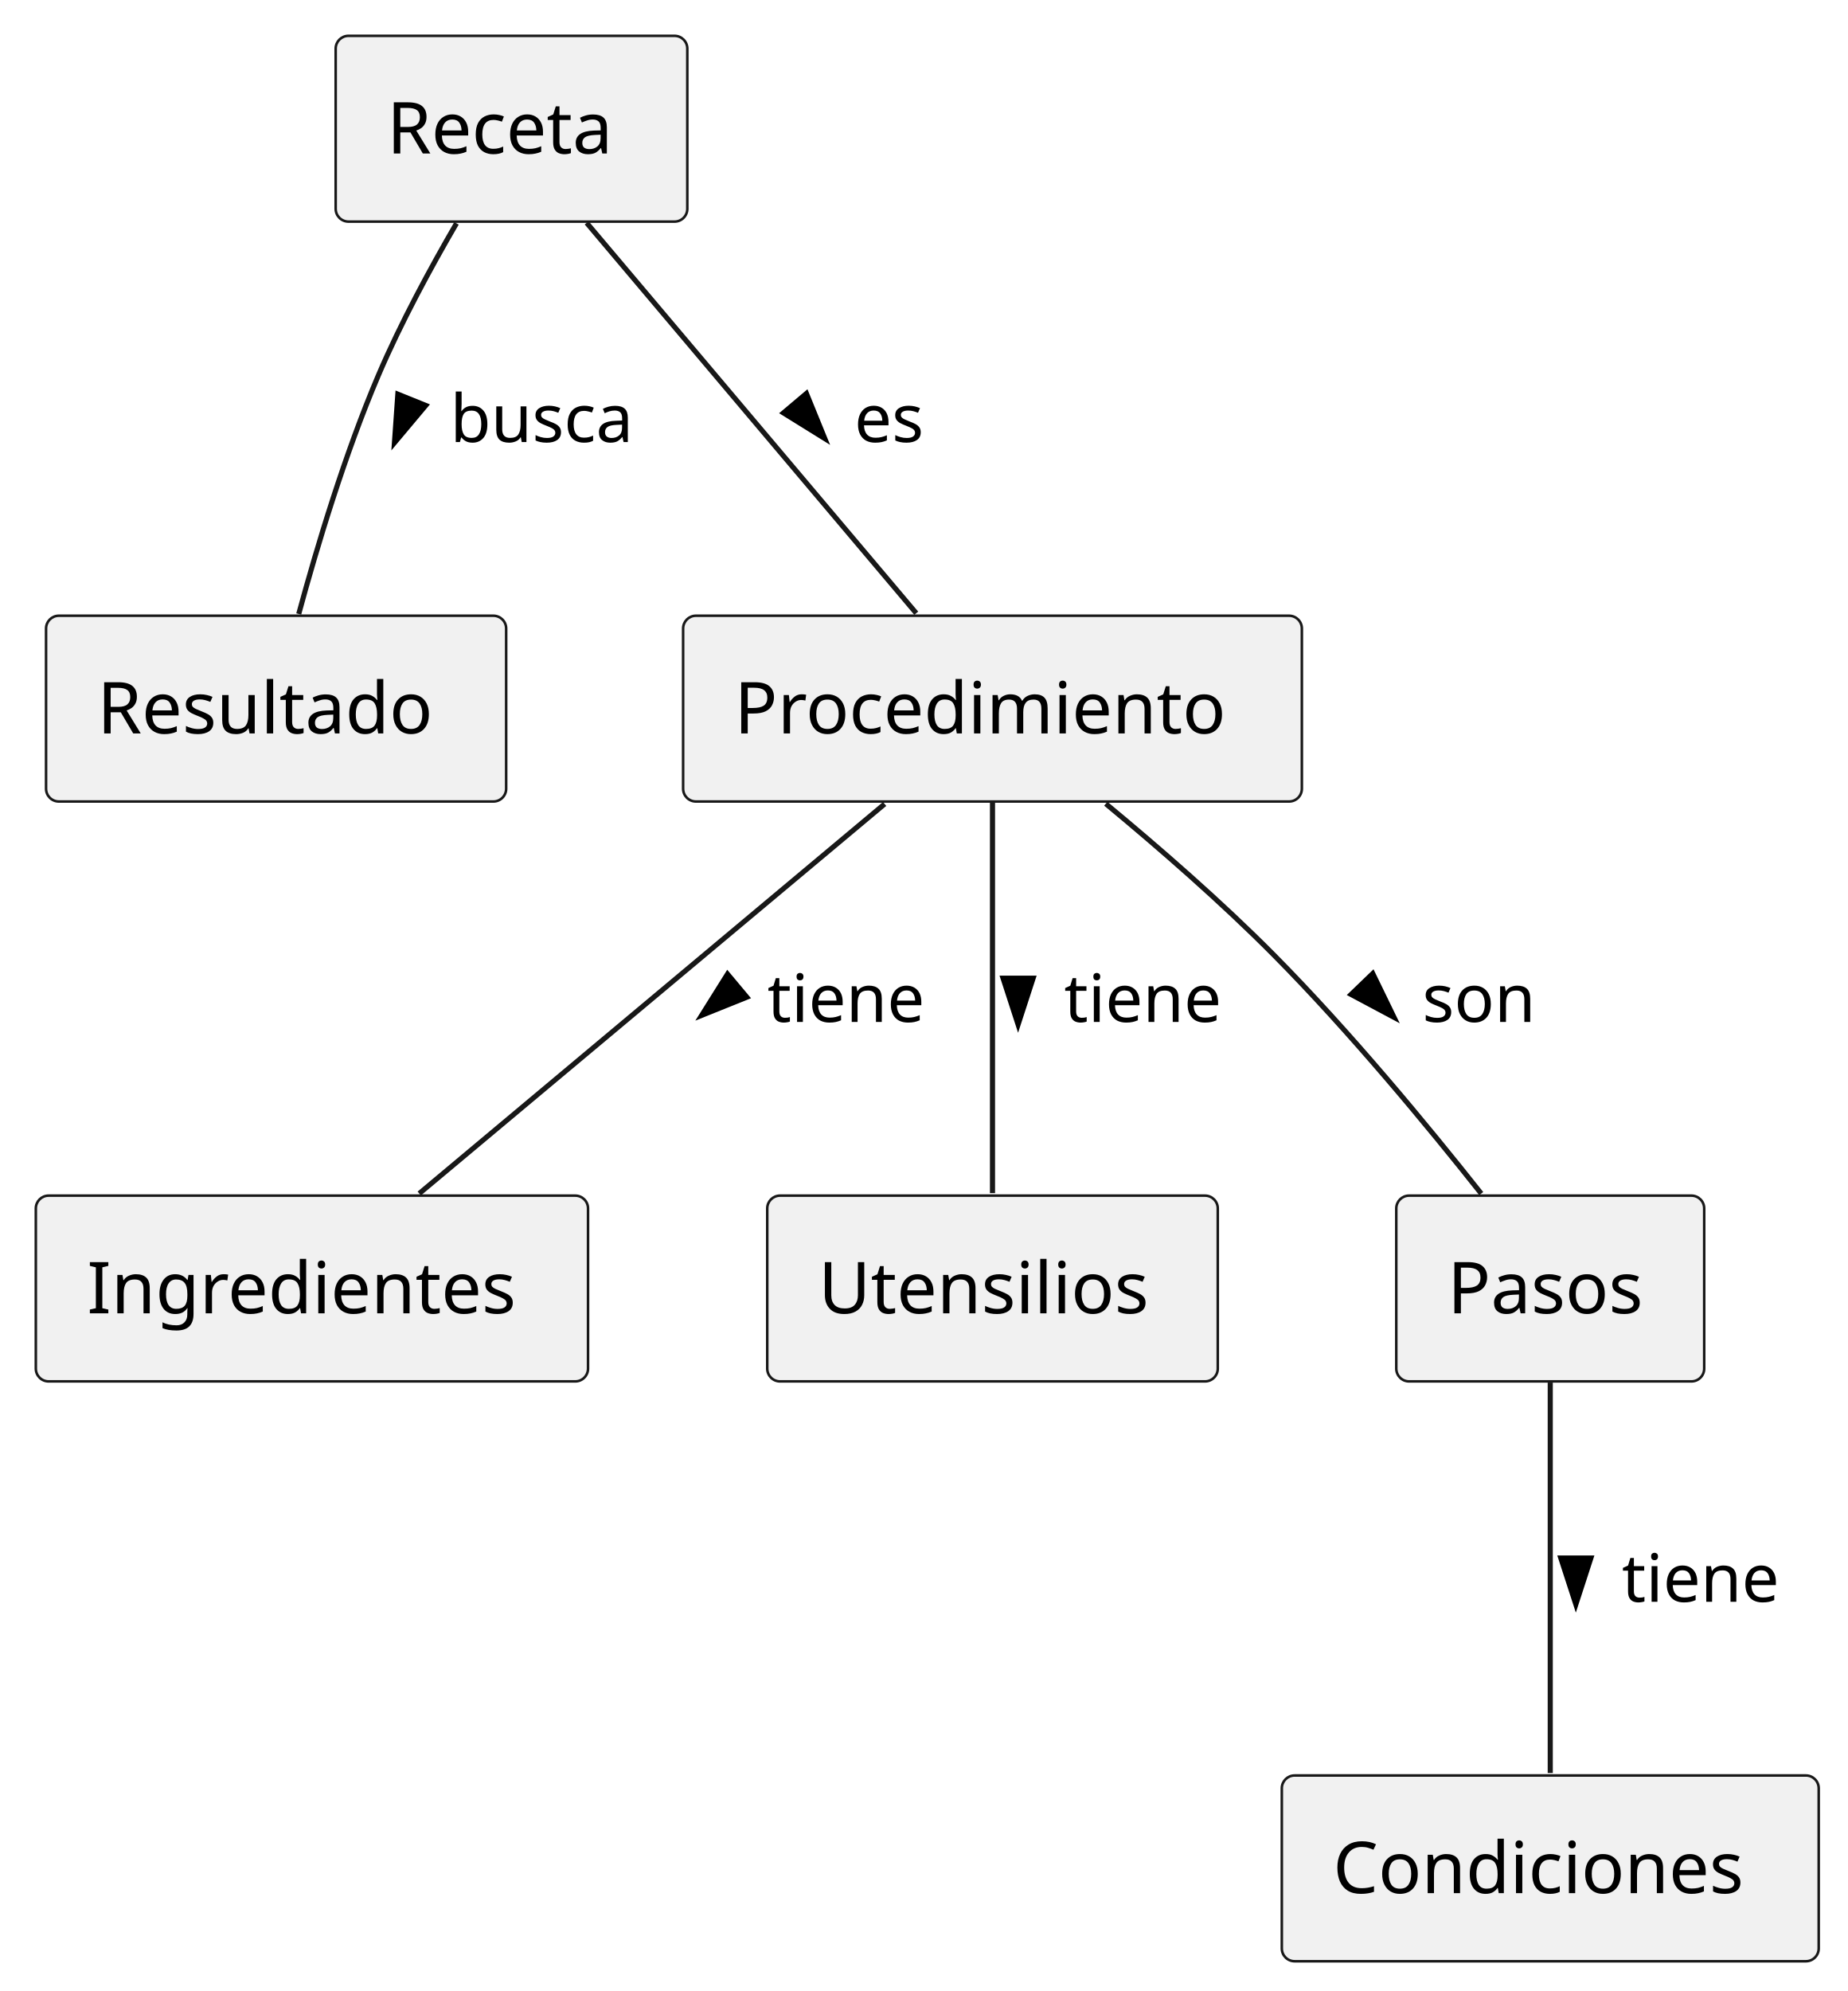
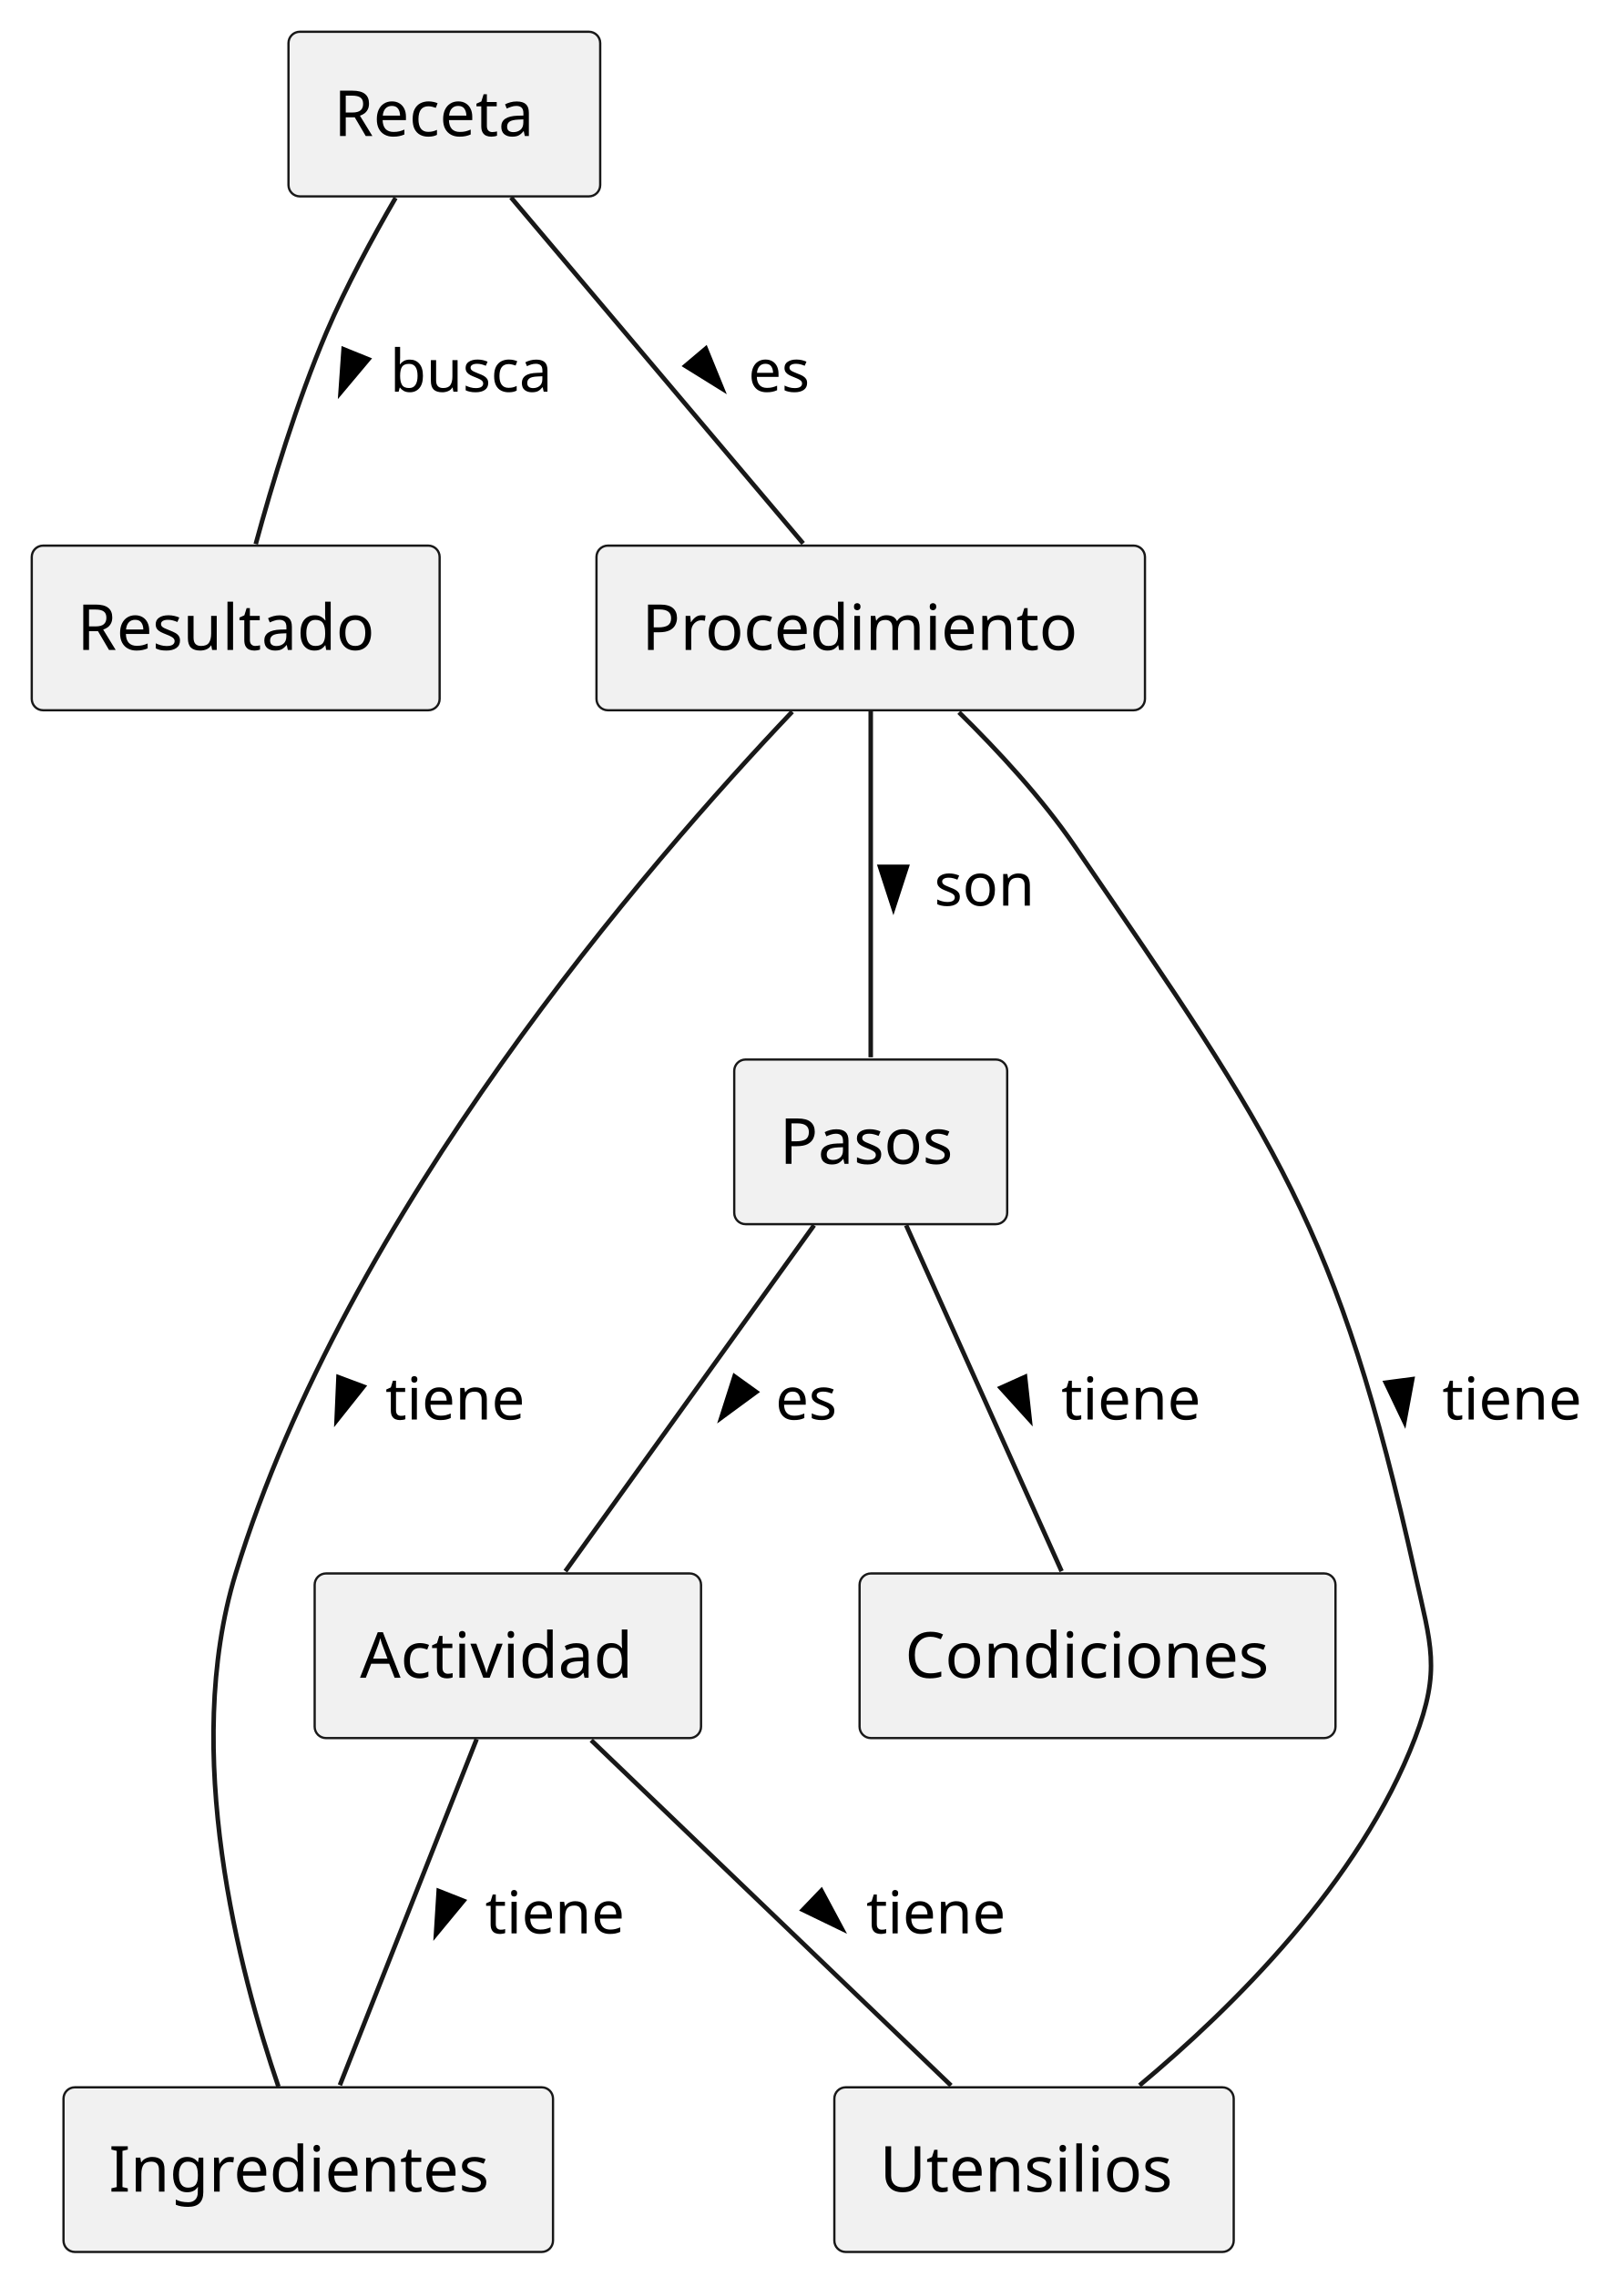
- <svg xmlns="http://www.w3.org/2000/svg" contentStyleType="text/css" data-diagram-type="DESCRIPTION" height="389px" preserveAspectRatio="none" style="width:361px;height:389px;background:#FFFFFF;" version="1.1" viewBox="0 0 361 389" width="361px" zoomAndPan="magnify">
+ <svg xmlns="http://www.w3.org/2000/svg" contentStyleType="text/css" data-diagram-type="DESCRIPTION" height="502px" preserveAspectRatio="none" style="width:358px;height:502px;background:#FFFFFF;" version="1.1" viewBox="0 0 358 502" width="358px" zoomAndPan="magnify">
  <defs />
  <g>
    <g class="entity" data-entity="Receta" data-source-line="1" data-uid="ent0002" id="entity_Receta">
-       <rect fill="#F1F1F1" height="36.297" rx="2.5" ry="2.5" style="stroke:#181818;stroke-width:0.5;" width="68.72" x="65.6" y="7" />
-       <text fill="#000000" font-family="sans-serif" font-size="14" lengthAdjust="spacing" textLength="48.72" x="75.6" y="29.995">Receta</text>
+       <rect fill="#F1F1F1" height="36.297" rx="2.5" ry="2.5" style="stroke:#181818;stroke-width:0.5;" width="68.72" x="63.6" y="7" />
+       <text fill="#000000" font-family="sans-serif" font-size="14" lengthAdjust="spacing" textLength="48.72" x="73.6" y="29.995">Receta</text>
    </g>
    <g class="entity" data-entity="Resultado" data-source-line="2" data-uid="ent0003" id="entity_Resultado">
-       <rect fill="#F1F1F1" height="36.297" rx="2.5" ry="2.5" style="stroke:#181818;stroke-width:0.5;" width="89.918" x="9" y="120.3" />
-       <text fill="#000000" font-family="sans-serif" font-size="14" lengthAdjust="spacing" textLength="69.918" x="19" y="143.295">Resultado</text>
+       <rect fill="#F1F1F1" height="36.297" rx="2.5" ry="2.5" style="stroke:#181818;stroke-width:0.5;" width="89.918" x="7" y="120.29" />
+       <text fill="#000000" font-family="sans-serif" font-size="14" lengthAdjust="spacing" textLength="69.918" x="17" y="143.285">Resultado</text>
    </g>
    <g class="entity" data-entity="Ingredientes" data-source-line="3" data-uid="ent0004" id="entity_Ingredientes">
-       <rect fill="#F1F1F1" height="36.297" rx="2.5" ry="2.5" style="stroke:#181818;stroke-width:0.5;" width="107.917" x="7" y="233.6" />
-       <text fill="#000000" font-family="sans-serif" font-size="14" lengthAdjust="spacing" textLength="87.917" x="17" y="256.595">Ingredientes</text>
+       <rect fill="#F1F1F1" height="36.297" rx="2.5" ry="2.5" style="stroke:#181818;stroke-width:0.5;" width="107.917" x="14" y="460.18" />
+       <text fill="#000000" font-family="sans-serif" font-size="14" lengthAdjust="spacing" textLength="87.917" x="24" y="483.175">Ingredientes</text>
    </g>
    <g class="entity" data-entity="Procedimiento" data-source-line="4" data-uid="ent0005" id="entity_Procedimiento">
-       <rect fill="#F1F1F1" height="36.297" rx="2.5" ry="2.5" style="stroke:#181818;stroke-width:0.5;" width="120.919" x="133.5" y="120.3" />
-       <text fill="#000000" font-family="sans-serif" font-size="14" lengthAdjust="spacing" textLength="100.919" x="143.5" y="143.295">Procedimiento</text>
+       <rect fill="#F1F1F1" height="36.297" rx="2.5" ry="2.5" style="stroke:#181818;stroke-width:0.5;" width="120.919" x="131.5" y="120.29" />
+       <text fill="#000000" font-family="sans-serif" font-size="14" lengthAdjust="spacing" textLength="100.919" x="141.5" y="143.285">Procedimiento</text>
    </g>
    <g class="entity" data-entity="Utensilios" data-source-line="5" data-uid="ent0006" id="entity_Utensilios">
-       <rect fill="#F1F1F1" height="36.297" rx="2.5" ry="2.5" style="stroke:#181818;stroke-width:0.5;" width="88.045" x="149.94" y="233.6" />
-       <text fill="#000000" font-family="sans-serif" font-size="14" lengthAdjust="spacing" textLength="68.045" x="159.94" y="256.595">Utensilios</text>
+       <rect fill="#F1F1F1" height="36.297" rx="2.5" ry="2.5" style="stroke:#181818;stroke-width:0.5;" width="88.045" x="183.94" y="460.18" />
+       <text fill="#000000" font-family="sans-serif" font-size="14" lengthAdjust="spacing" textLength="68.045" x="193.94" y="483.175">Utensilios</text>
    </g>
    <g class="entity" data-entity="Pasos" data-source-line="6" data-uid="ent0007" id="entity_Pasos">
-       <rect fill="#F1F1F1" height="36.297" rx="2.5" ry="2.5" style="stroke:#181818;stroke-width:0.5;" width="60.175" x="272.87" y="233.6" />
-       <text fill="#000000" font-family="sans-serif" font-size="14" lengthAdjust="spacing" textLength="40.175" x="282.87" y="256.595">Pasos</text>
+       <rect fill="#F1F1F1" height="36.297" rx="2.5" ry="2.5" style="stroke:#181818;stroke-width:0.5;" width="60.175" x="161.87" y="233.59" />
+       <text fill="#000000" font-family="sans-serif" font-size="14" lengthAdjust="spacing" textLength="40.175" x="171.87" y="256.585">Pasos</text>
    </g>
    <g class="entity" data-entity="Condiciones" data-source-line="7" data-uid="ent0008" id="entity_Condiciones">
-       <rect fill="#F1F1F1" height="36.297" rx="2.5" ry="2.5" style="stroke:#181818;stroke-width:0.5;" width="104.923" x="250.5" y="346.89" />
-       <text fill="#000000" font-family="sans-serif" font-size="14" lengthAdjust="spacing" textLength="84.923" x="260.5" y="369.885">Condiciones</text>
+       <rect fill="#F1F1F1" height="36.297" rx="2.5" ry="2.5" style="stroke:#181818;stroke-width:0.5;" width="104.923" x="189.5" y="346.89" />
+       <text fill="#000000" font-family="sans-serif" font-size="14" lengthAdjust="spacing" textLength="84.923" x="199.5" y="369.885">Condiciones</text>
    </g>
-     <g class="link" data-entity-1="Receta" data-entity-2="Resultado" data-source-line="9" data-uid="lnk9" id="link_Receta_Resultado">
-       <path d="M89.21,43.64 C84.15,52.34 78.29,63.15 73.96,73.3 C67.41,88.64 61.94,106.86 58.38,119.96" fill="none" id="Receta-Resultado" style="stroke:#181818;stroke-width:1;" />
-       <polygon fill="#000000" points="77.087,86.502,83.2,79.217,77.75,77.015,77.087,86.502" style="stroke:#000000;stroke-width:1;" />
-       <text fill="#000000" font-family="sans-serif" font-size="13" lengthAdjust="spacing" textLength="38.378" x="87.96" y="86.367">busca</text>
+     <g class="entity" data-entity="Actividad" data-source-line="8" data-uid="ent0009" id="entity_Actividad">
+       <rect fill="#F1F1F1" height="36.297" rx="2.5" ry="2.5" style="stroke:#181818;stroke-width:0.5;" width="85.181" x="69.37" y="346.89" />
+       <text fill="#000000" font-family="sans-serif" font-size="14" lengthAdjust="spacing" textLength="65.181" x="79.37" y="369.885">Actividad</text>
    </g>
-     <g class="link" data-entity-1="Receta" data-entity-2="Procedimiento" data-source-line="10" data-uid="lnk10" id="link_Receta_Procedimiento">
-       <path d="M114.65,43.54 C132.2,64.33 161.42,98.92 179.06,119.81" fill="none" id="Receta-Procedimiento" style="stroke:#181818;stroke-width:1;" />
-       <polygon fill="#000000" points="161.186,85.686,157.595,76.88,153.105,80.672,161.186,85.686" style="stroke:#000000;stroke-width:1;" />
-       <text fill="#000000" font-family="sans-serif" font-size="13" lengthAdjust="spacing" textLength="14.771" x="166.96" y="86.367">es</text>
+     <g class="link" data-entity-1="Receta" data-entity-2="Resultado" data-source-line="10" data-uid="lnk10" id="link_Receta_Resultado">
+       <path d="M87.21,43.63 C82.15,52.34 76.29,63.15 71.96,73.29 C65.42,88.64 59.94,106.86 56.38,119.95" fill="none" id="Receta-Resultado" style="stroke:#181818;stroke-width:1;" />
+       <polygon fill="#000000" points="75.087,86.492,81.2,79.207,75.75,77.005,75.087,86.492" style="stroke:#000000;stroke-width:1;" />
+       <text fill="#000000" font-family="sans-serif" font-size="13" lengthAdjust="spacing" textLength="38.378" x="85.96" y="86.357">busca</text>
    </g>
-     <g class="link" data-entity-1="Procedimiento" data-entity-2="Pasos" data-source-line="11" data-uid="lnk11" id="link_Procedimiento_Pasos">
-       <path d="M216.1,157.03 C226.43,165.58 238.69,176.23 248.96,186.6 C263.71,201.49 278.96,219.92 289.47,233.2" fill="none" id="Procedimiento-Pasos" style="stroke:#181818;stroke-width:1;" />
-       <polygon fill="#000000" points="272.429,198.768,268.27,190.214,264.037,194.292,272.429,198.768" style="stroke:#000000;stroke-width:1;" />
-       <text fill="#000000" font-family="sans-serif" font-size="13" lengthAdjust="spacing" textLength="22.966" x="277.96" y="199.667">son</text>
+     <g class="link" data-entity-1="Receta" data-entity-2="Procedimiento" data-source-line="11" data-uid="lnk11" id="link_Receta_Procedimiento">
+       <path d="M112.65,43.53 C130.2,64.32 159.42,98.91 177.06,119.81" fill="none" id="Receta-Procedimiento" style="stroke:#181818;stroke-width:1;" />
+       <polygon fill="#000000" points="159.186,85.677,155.596,76.87,151.105,80.662,159.186,85.677" style="stroke:#000000;stroke-width:1;" />
+       <text fill="#000000" font-family="sans-serif" font-size="13" lengthAdjust="spacing" textLength="14.771" x="164.96" y="86.357">es</text>
    </g>
-     <g class="link" data-entity-1="Procedimiento" data-entity-2="Ingredientes" data-source-line="12" data-uid="lnk12" id="link_Procedimiento_Ingredientes">
-       <path d="M172.88,157.08 C147.98,177.92 106.8,212.39 81.93,233.19" fill="none" id="Procedimiento-Ingredientes" style="stroke:#181818;stroke-width:1;" />
-       <polygon fill="#000000" points="137.125,198.375,145.948,194.824,142.176,190.316,137.125,198.375" style="stroke:#000000;stroke-width:1;" />
-       <text fill="#000000" font-family="sans-serif" font-size="13" lengthAdjust="spacing" textLength="32.944" x="149.96" y="199.667">tiene</text>
+     <g class="link" data-entity-1="Procedimiento" data-entity-2="Pasos" data-source-line="12" data-uid="lnk12" id="link_Procedimiento_Pasos">
+       <path d="M191.96,156.83 C191.96,177.62 191.96,212.21 191.96,233.1" fill="none" id="Procedimiento-Pasos" style="stroke:#181818;stroke-width:1;" />
+       <polygon fill="#000000" points="196.96,200.156,199.899,191.111,194.021,191.111,196.96,200.156" style="stroke:#000000;stroke-width:1;" />
+       <text fill="#000000" font-family="sans-serif" font-size="13" lengthAdjust="spacing" textLength="22.966" x="205.96" y="199.657">son</text>
    </g>
-     <g class="link" data-entity-1="Procedimiento" data-entity-2="Utensilios" data-source-line="13" data-uid="lnk13" id="link_Procedimiento_Utensilios">
-       <path d="M193.96,156.84 C193.96,177.62 193.96,212.21 193.96,233.11" fill="none" id="Procedimiento-Utensilios" style="stroke:#181818;stroke-width:1;" />
-       <polygon fill="#000000" points="198.96,200.166,201.899,191.121,196.021,191.121,198.96,200.166" style="stroke:#000000;stroke-width:1;" />
-       <text fill="#000000" font-family="sans-serif" font-size="13" lengthAdjust="spacing" textLength="32.944" x="207.96" y="199.667">tiene</text>
+     <g class="link" data-entity-1="Procedimiento" data-entity-2="Ingredientes" data-source-line="13" data-uid="lnk13" id="link_Procedimiento_Ingredientes">
+       <path d="M174.66,156.9 C142.91,190.31 76.36,267.11 51.96,346.89 C39.95,386.16 52.74,434.7 61.39,460.05" fill="none" id="Procedimiento-Ingredientes" style="stroke:#181818;stroke-width:1;" />
+       <polygon fill="#000000" points="74.21,313.14,80.129,305.696,74.623,303.639,74.21,313.14" style="stroke:#000000;stroke-width:1;" />
+       <text fill="#000000" font-family="sans-serif" font-size="13" lengthAdjust="spacing" textLength="32.944" x="84.96" y="312.957">tiene</text>
    </g>
-     <g class="link" data-entity-1="Pasos" data-entity-2="Condiciones" data-source-line="14" data-uid="lnk14" id="link_Pasos_Condiciones">
-       <path d="M302.96,270.13 C302.96,290.92 302.96,325.51 302.96,346.41" fill="none" id="Pasos-Condiciones" style="stroke:#181818;stroke-width:1;" />
-       <polygon fill="#000000" points="307.96,313.456,310.899,304.411,305.021,304.411,307.96,313.456" style="stroke:#000000;stroke-width:1;" />
-       <text fill="#000000" font-family="sans-serif" font-size="13" lengthAdjust="spacing" textLength="32.944" x="316.96" y="312.957">tiene</text>
+     <g class="link" data-entity-1="Procedimiento" data-entity-2="Utensilios" data-source-line="14" data-uid="lnk14" id="link_Procedimiento_Utensilios">
+       <path d="M211.41,157.04 C219.96,165.43 229.68,175.94 236.96,186.59 C281.36,251.51 294.89,270.11 311.96,346.89 C315.46,362.63 317.71,368.11 311.96,383.18 C299.86,414.91 271.62,442.73 251.22,459.75" fill="none" id="Procedimiento-Utensilios" style="stroke:#181818;stroke-width:1;" />
+       <polygon fill="#000000" points="309.612,313.414,311.346,304.063,305.519,304.829,309.612,313.414" style="stroke:#000000;stroke-width:1;" />
+       <text fill="#000000" font-family="sans-serif" font-size="13" lengthAdjust="spacing" textLength="32.944" x="317.96" y="312.957">tiene</text>
+     </g>
+     <g class="link" data-entity-1="Pasos" data-entity-2="Condiciones" data-source-line="15" data-uid="lnk15" id="link_Pasos_Condiciones">
+       <path d="M199.77,270.13 C209.11,290.91 224.65,325.5 234.04,346.4" fill="none" id="Pasos-Condiciones" style="stroke:#181818;stroke-width:1;" />
+       <polygon fill="#000000" points="227.009,313.017,225.983,303.562,220.621,305.971,227.009,313.017" style="stroke:#000000;stroke-width:1;" />
+       <text fill="#000000" font-family="sans-serif" font-size="13" lengthAdjust="spacing" textLength="32.944" x="233.96" y="312.957">tiene</text>
+     </g>
+     <g class="link" data-entity-1="Pasos" data-entity-2="Actividad" data-source-line="16" data-uid="lnk16" id="link_Pasos_Actividad">
+       <path d="M179.46,270.13 C164.52,290.91 139.65,325.5 124.64,346.4" fill="none" id="Pasos-Actividad" style="stroke:#181818;stroke-width:1;" />
+       <polygon fill="#000000" points="159.042,312.517,166.707,306.887,161.934,303.457,159.042,312.517" style="stroke:#000000;stroke-width:1;" />
+       <text fill="#000000" font-family="sans-serif" font-size="13" lengthAdjust="spacing" textLength="14.771" x="170.96" y="312.957">es</text>
+     </g>
+     <g class="link" data-entity-1="Actividad" data-entity-2="Ingredientes" data-source-line="17" data-uid="lnk17" id="link_Actividad_Ingredientes">
+       <path d="M105.08,383.42 C96.87,404.21 83.19,438.8 74.93,459.7" fill="none" id="Actividad-Ingredientes" style="stroke:#181818;stroke-width:1;" />
+       <polygon fill="#000000" points="96.122,426.396,102.18,419.065,96.714,416.904,96.122,426.396" style="stroke:#000000;stroke-width:1;" />
+       <text fill="#000000" font-family="sans-serif" font-size="13" lengthAdjust="spacing" textLength="32.944" x="106.96" y="426.247">tiene</text>
+     </g>
+     <g class="link" data-entity-1="Actividad" data-entity-2="Utensilios" data-source-line="18" data-uid="lnk18" id="link_Actividad_Utensilios">
+       <path d="M130.34,383.67 C152.06,404.51 187.98,438.97 209.66,459.78" fill="none" id="Actividad-Utensilios" style="stroke:#181818;stroke-width:1;" />
+       <polygon fill="#000000" points="185.568,425.208,181.076,416.825,177.006,421.066,185.568,425.208" style="stroke:#000000;stroke-width:1;" />
+       <text fill="#000000" font-family="sans-serif" font-size="13" lengthAdjust="spacing" textLength="32.944" x="190.96" y="426.247">tiene</text>
    </g>
  </g>
</svg>
